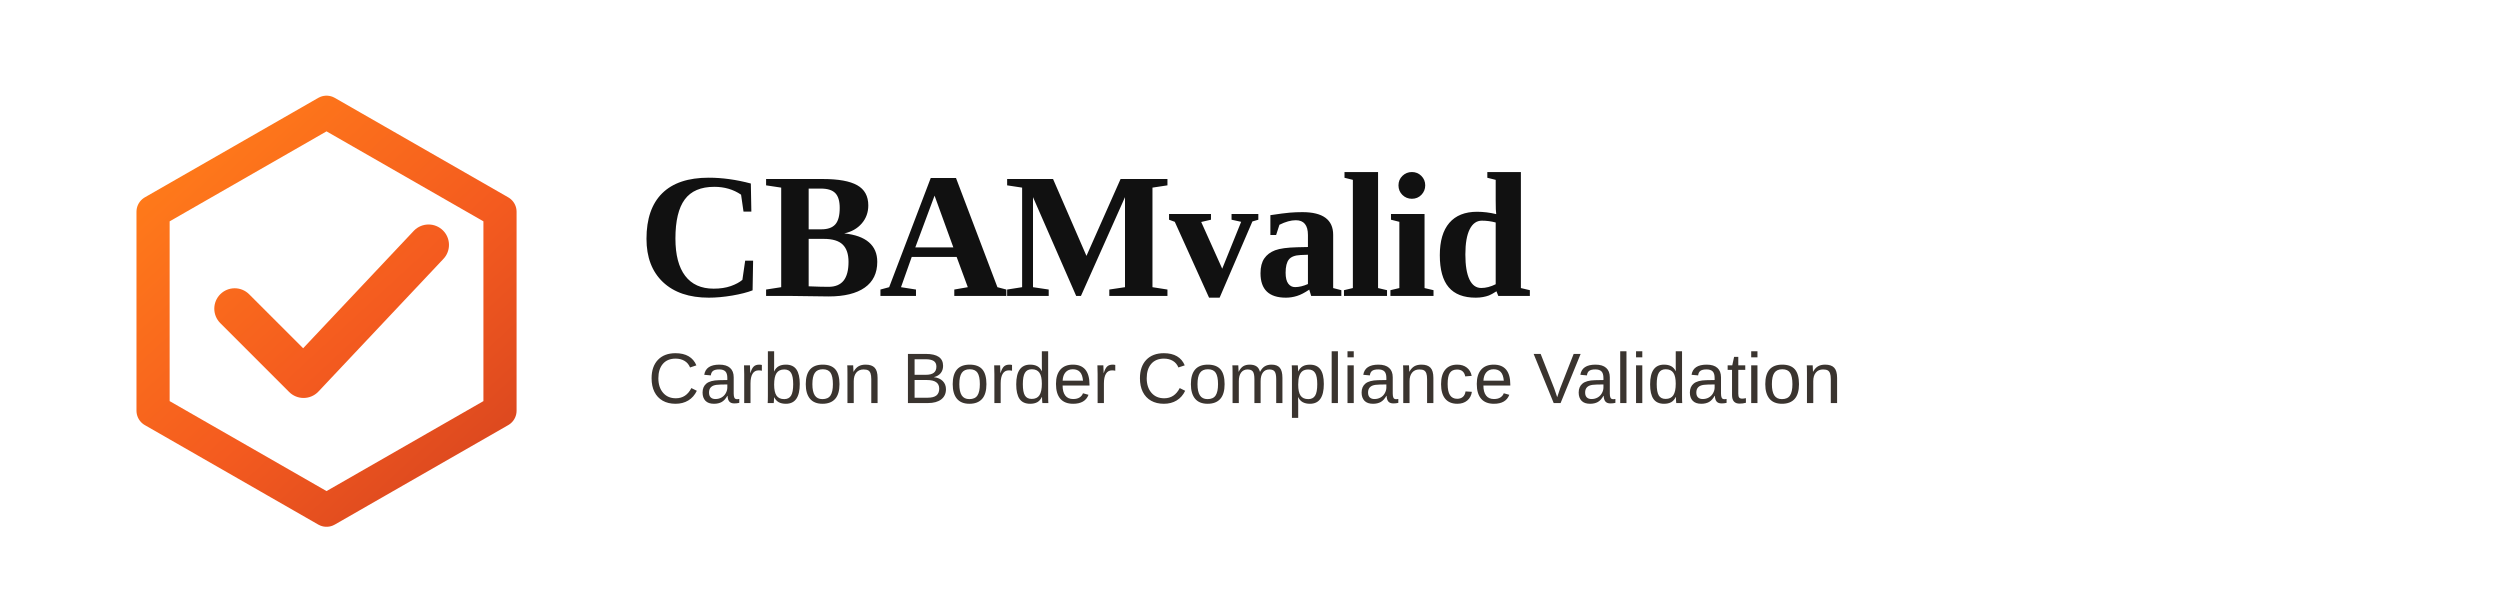
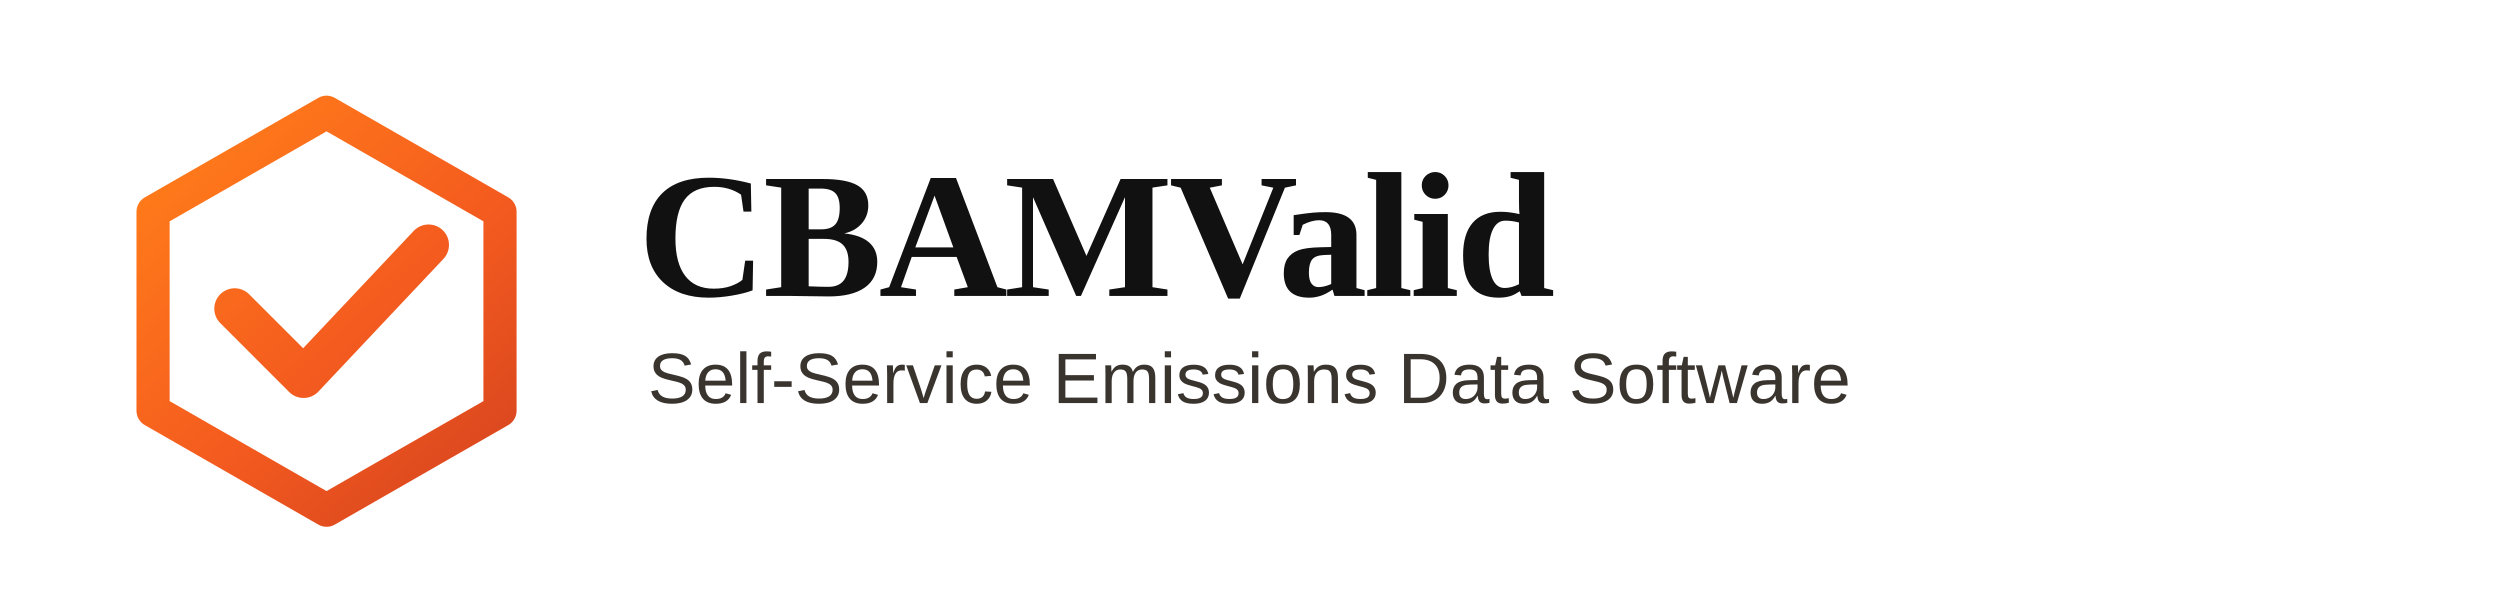
<svg xmlns="http://www.w3.org/2000/svg" width="980" height="240" viewBox="0 0 980 240" role="img" aria-labelledby="title desc">
  <defs>
    <linearGradient id="cbam-orange" x1="28" y1="24" x2="148" y2="154" gradientUnits="userSpaceOnUse">
      <stop offset="0%" stop-color="#FF7A1A" />
      <stop offset="55%" stop-color="#F45B1F" />
      <stop offset="100%" stop-color="#D9461F" />
    </linearGradient>
  </defs>
  <g transform="translate(44 36)" fill="none" stroke="url(#cbam-orange)" stroke-linecap="round" stroke-linejoin="round" shape-rendering="geometricPrecision">
    <path d="M84 8          L152 47          L152 125          L84 164          L16 125          L16 47          Z" stroke-width="13" />
    <path d="M48 85          L75 112          L124 60" stroke-width="16" />
  </g>
  <g>
-     <text x="250" y="116" fill="#111111" font-family="Georgia, 'Times New Roman', serif" font-size="70" font-weight="600" letter-spacing="-1.4">CBAMvalid</text>
-     <text x="254" y="158" fill="#3A342F" font-family="Arial, Helvetica, sans-serif" font-size="28" font-weight="400" letter-spacing="0">Carbon Border Compliance Validation</text>
+     <text x="250" y="116" fill="#111111" font-family="Georgia, 'Times New Roman', serif" font-size="70" font-weight="600" letter-spacing="-1.4">CBAMValid</text>
+     <text x="254" y="158" fill="#3A342F" font-family="Arial, Helvetica, sans-serif" font-size="28" font-weight="400" letter-spacing="0">Self-Service Emissions Data Software</text>
  </g>
</svg>
